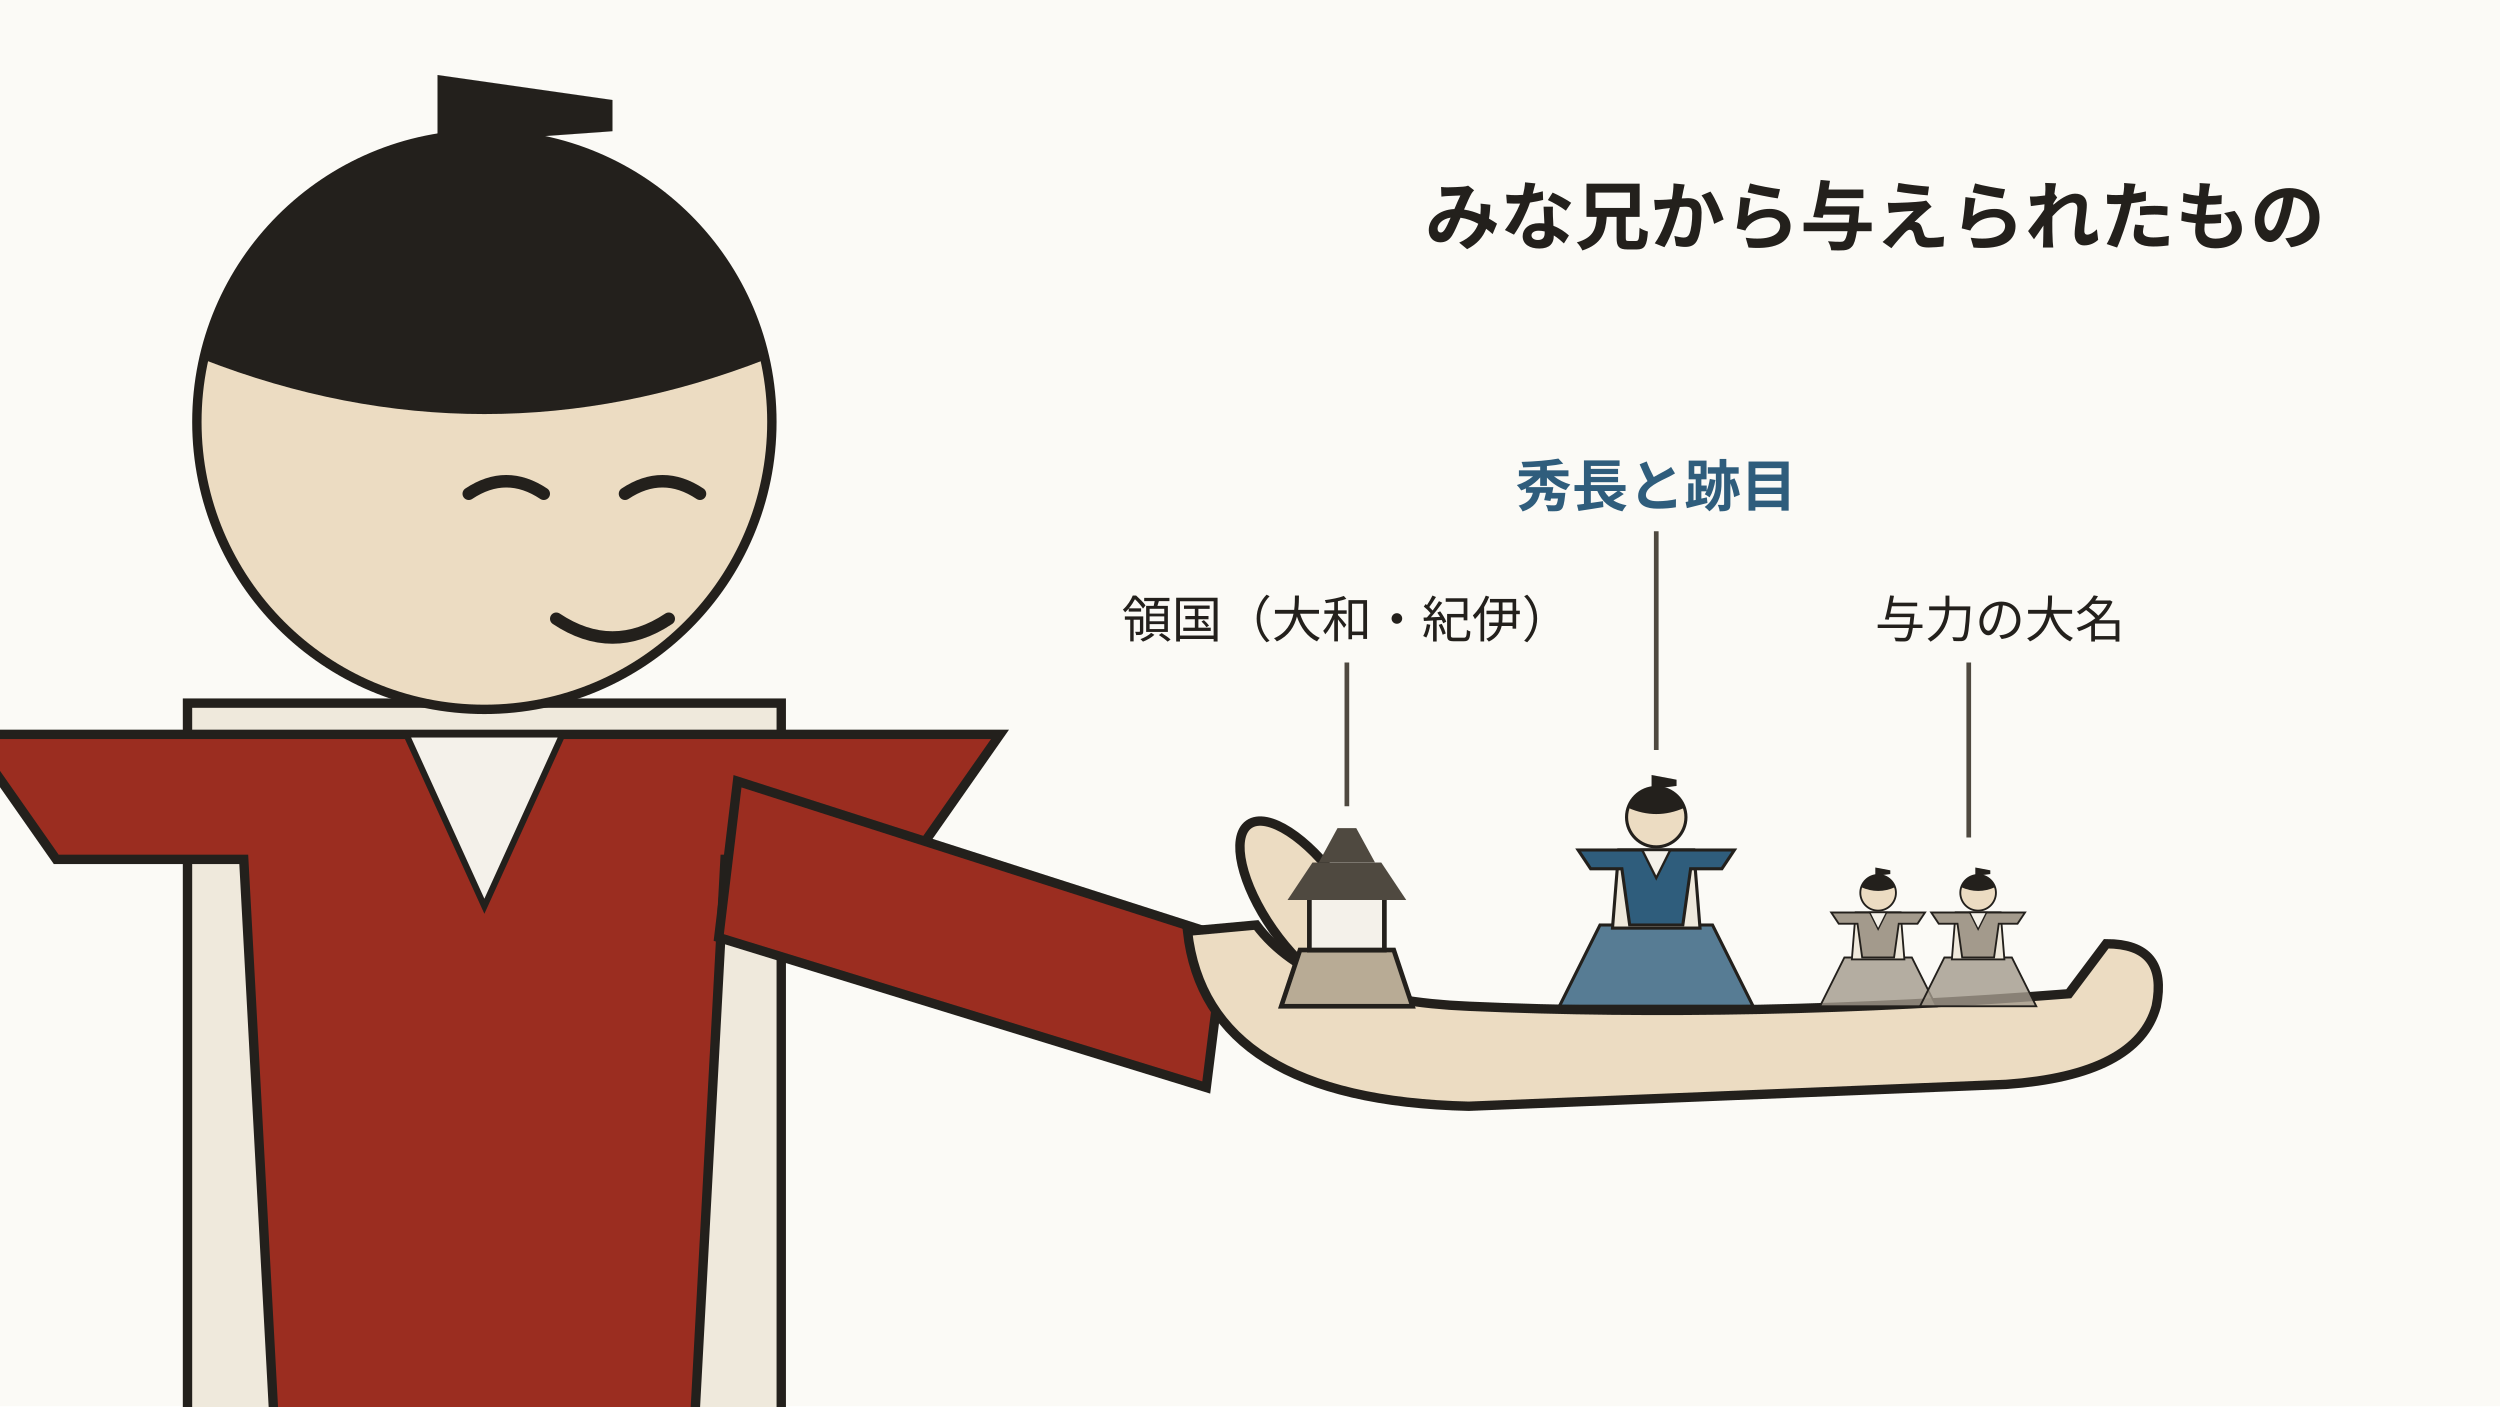
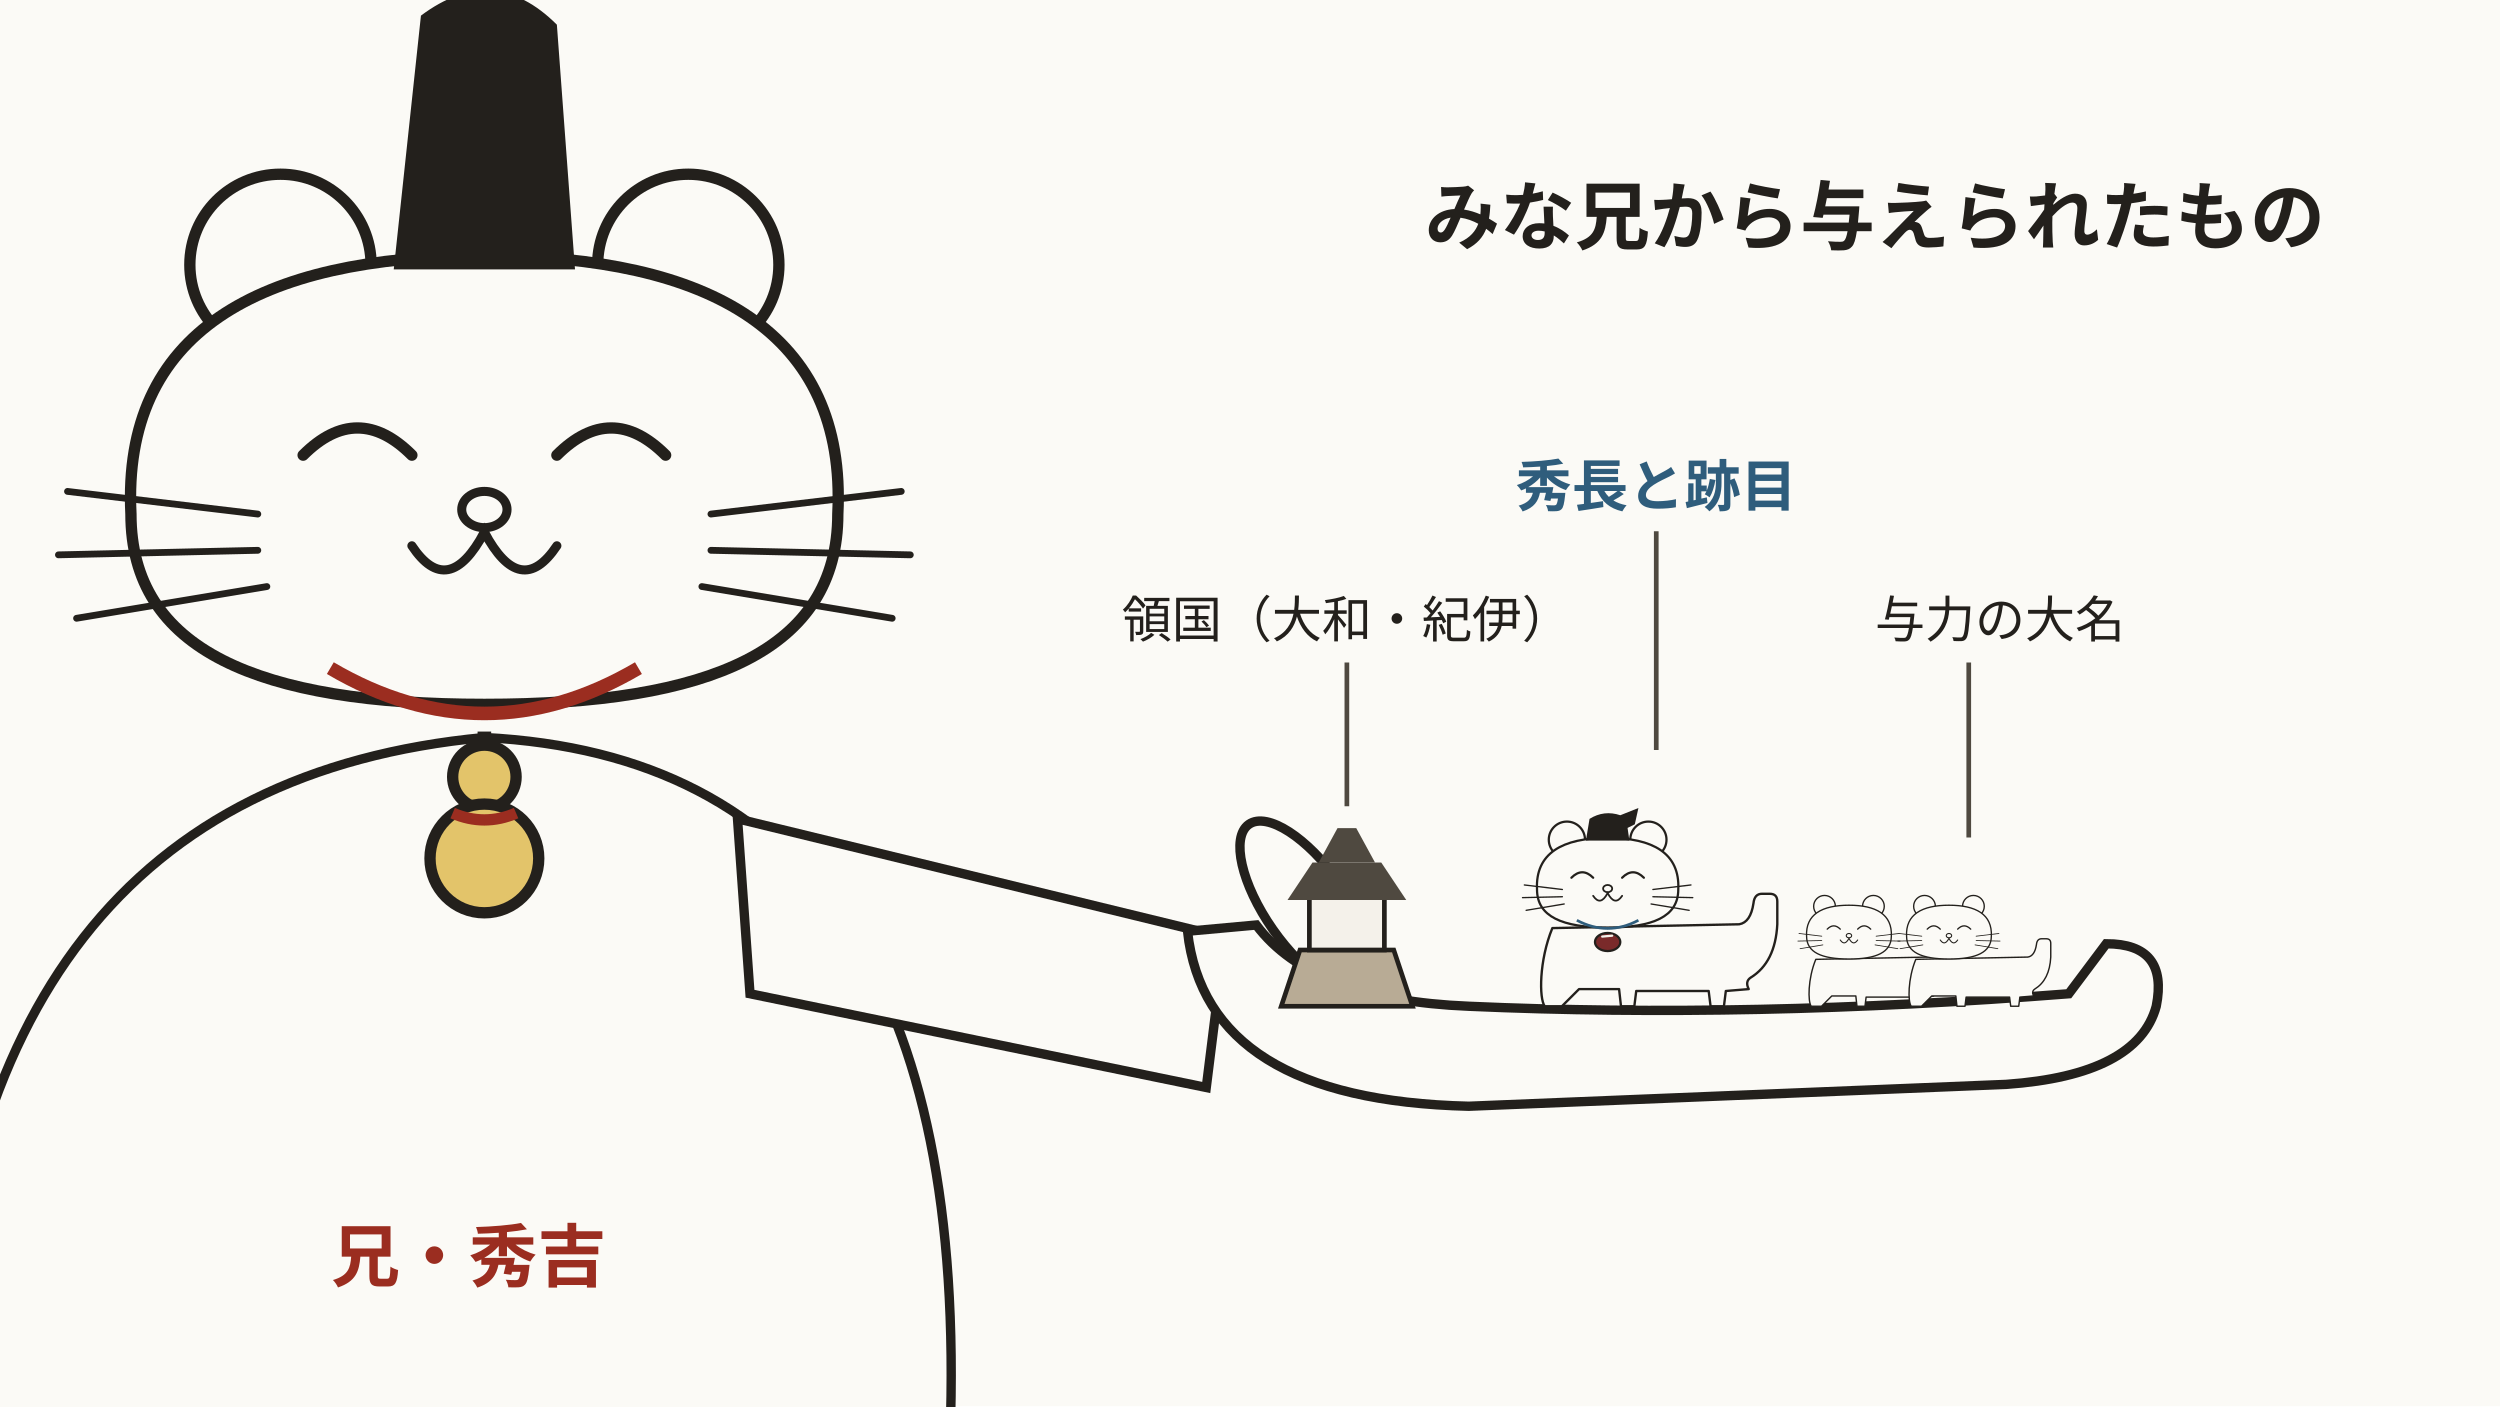
- <svg xmlns="http://www.w3.org/2000/svg" viewBox="0 0 800 450" role="img" aria-label="大きな主人の手のひらの上に、小さな家臣が座っているイメージイラスト。手の上には城（領国）と与力の大名も載っている">
+ <svg xmlns="http://www.w3.org/2000/svg" viewBox="0 0 800 450" role="img" aria-label="大きな主人の手のひらの上に、小さな家臣が座っているイメージイラスト。手の上には城（領国）と与力の大名も載っている。人物はみな服を着ない四つ足の猫のキャラ（ぱぱねこ）で描き、秀吉は立烏帽子と首の瓢箪、秀長は折烏帽子と首の小豆で見分ける">
  <defs>
-     <symbol id="sz" viewBox="-70 -150 140 150" overflow="visible">
-       <path d="M-36,-52 L36,-52 L62,0 L-62,0 Z" fill="currentColor" fill-opacity="0.8" stroke="#23201c" stroke-width="2" />
-       <path d="M-24,-100 L24,-100 L28,-50 L-28,-50 Z" fill="#efe9dc" stroke="#23201c" stroke-width="2" />
-       <path d="M-50,-100 L50,-100 L42,-88 L22,-88 L17,-52 L-17,-52 L-22,-88 L-42,-88 Z" fill="currentColor" stroke="#23201c" stroke-width="2" />
-       <path d="M-9,-100 L0,-82 L9,-100 Z" fill="#f4f1ea" stroke="#23201c" stroke-width="1.5" />
-       <circle cx="0" cy="-121" r="19" fill="#ecdcc2" stroke="#23201c" stroke-width="2" />
-       <path d="M-18,-127 A19,19 0 0 1 18,-127 Q0,-119 -18,-127 Z" fill="#23201c" />
-       <path d="M-3,-139 L-3,-148 L13,-145 L13,-141 Z" fill="#23201c" />
-     </symbol>
+     <g id="pn-head">
+       <circle cx="-45" cy="-45" r="20" fill="#fbfaf6" stroke="#23201c" stroke-width="2.5" />
+       <circle cx="45" cy="-45" r="20" fill="#fbfaf6" stroke="#23201c" stroke-width="2.5" />
+       <path d="M-78,10 C-80,-30 -50,-47 0,-47 C50,-47 80,-30 78,10 C78,40 50,52 0,52 C-50,52 -78,40 -78,10 Z" fill="#fbfaf6" stroke="#23201c" stroke-width="2.5" />
+       <path d="M-40,-3 Q-28,-15 -16,-3 M16,-3 Q28,-15 40,-3" fill="none" stroke="#23201c" stroke-width="2.5" stroke-linecap="round" />
+       <ellipse cx="0" cy="9" rx="5" ry="4" fill="none" stroke="#23201c" stroke-width="2" />
+       <path d="M-16,17 Q-8,29 0,14 Q8,29 16,17" fill="none" stroke="#23201c" stroke-width="2" stroke-linecap="round" />
+       <path d="M-50,10 L-92,5 M-50,18 L-94,19 M-48,26 L-90,33 M50,10 L92,5 M50,18 L94,19 M48,26 L90,33" stroke="#23201c" stroke-width="1.5" stroke-linecap="round" />
+     </g>
+     <g id="pn-base">
+       <path d="M-109,-82 C-123,-48 -123,-8 -117,0 L-99,0 L-81,-18 L-39,-18 L-37,0 L-23,0 L-21,-16 L55,-16 L57,0 L71,0 L73,-16 L97,-18 Q93,-26 99,-30 Q125,-46 127,-86 L127,-110 Q127,-118 119,-118 L111,-118 Q103,-118 102,-108 Q99,-88 87,-86 Z" fill="#fbfaf6" stroke="#23201c" stroke-width="2.5" stroke-linejoin="round" />
+       <use href="#pn-head" transform="translate(-51,-132) scale(0.95)" />
+     </g>
  </defs>
  <rect width="800" height="450" fill="#fbfaf6" />
-   <rect x="60" y="225" width="190" height="240" fill="#efe9dc" stroke="#23201c" stroke-width="3" />
-   <path d="M-10,235 L320,235 L292,275 L232,275 L222,460 L88,460 L78,275 L18,275 Z" fill="#9b2d20" stroke="#23201c" stroke-width="3" />
-   <path d="M130,235 L155,290 L180,235 Z" fill="#f4f1ea" stroke="#23201c" stroke-width="2" />
-   <circle cx="155" cy="135" r="92" fill="#ecdcc2" stroke="#23201c" stroke-width="3" />
-   <path d="M65,115 A92,92 0 0 1 245,115 Q155,150 65,115 Z" fill="#23201c" />
-   <path d="M140,46 L140,24 L196,32 L196,42 Z" fill="#23201c" />
-   <g stroke="#23201c" stroke-width="4" stroke-linecap="round" fill="none">
-     <path d="M150,158 q12,-8 24,0" />
-     <path d="M200,158 q12,-8 24,0" />
-     <path d="M178,198 q18,12 36,0" />
+   <path d="M-20,460 Q-14,252 155,236 Q312,244 304,460 Z" fill="#fbfaf6" stroke="#23201c" stroke-width="3" />
+   <g transform="translate(155,150) scale(1.45)">
+     <use href="#pn-head" />
+     <path d="M-20,-44 L-14,-100 Q2,-112 16,-98 L20,-44 Z" fill="#23201c" />
+     <path d="M-34,44 Q0,64 34,44" fill="none" stroke="#9b2d20" stroke-width="3" />
+     <path d="M0,58 V62" stroke="#23201c" stroke-width="3" />
+     <circle cx="0" cy="68" r="7" fill="#e3c46a" stroke="#23201c" stroke-width="2.5" />
+     <circle cx="0" cy="86" r="12" fill="#e3c46a" stroke="#23201c" stroke-width="2.5" />
+     <path d="M-7,76 Q0,79 7,76" fill="none" stroke="#9b2d20" stroke-width="2.5" />
  </g>
-   <path d="M236,250 L392,300 L386,348 L230,300 Z" fill="#9b2d20" stroke="#23201c" stroke-width="3" />
-   <ellipse cx="418" cy="290" rx="13" ry="32" transform="rotate(-35 418 290)" fill="#ecdcc2" stroke="#23201c" stroke-width="3" />
-   <path d="M380,298 Q386,352 470,354 L642,347 Q684,344 690,322 Q694,302 674,302 L662,318 Q560,326 470,322 Q420,320 402,296 Z" fill="#ecdcc2" stroke="#23201c" stroke-width="3" />
+   <path d="M236,262 L392,300 L386,348 L240,318 Z" fill="#fbfaf6" stroke="#23201c" stroke-width="3" />
+   <ellipse cx="418" cy="290" rx="13" ry="32" transform="rotate(-35 418 290)" fill="#fbfaf6" stroke="#23201c" stroke-width="3" />
+   <path d="M380,298 Q386,352 470,354 L642,347 Q684,344 690,322 Q694,302 674,302 L662,318 Q560,326 470,322 Q420,320 402,296 Z" fill="#fbfaf6" stroke="#23201c" stroke-width="3" />
  <path d="M410,322 L452,322 L446,304 L416,304 Z" fill="#b8ab95" stroke="#23201c" stroke-width="1.5" />
  <rect x="419" y="286" width="24" height="18" fill="#f4f1ea" stroke="#23201c" stroke-width="1.5" />
  <path d="M412,288 L450,288 L442,276 L420,276 Z" fill="#4f4940" />
  <path d="M422,276 L440,276 L434,265 L428,265 Z" fill="#4f4940" />
-   <use href="#sz" x="495" y="247" width="70" height="75" color="#2f5d7c" />
-   <use href="#sz" x="580" y="277" width="42" height="45" color="#a39a8c" />
-   <use href="#sz" x="612" y="277" width="42" height="45" color="#a39a8c" />
+   <g transform="translate(530,322) scale(0.305,0.305)">
+     <use href="#pn-base" />
+     <g transform="translate(-51,-132) scale(0.95)">
+       <path d="M-24,-44 L-20,-68 Q-4,-78 14,-72 L34,-80 L30,-62 L22,-58 L24,-44 Z" fill="#23201c" />
+       <path d="M-34,44 Q0,62 34,44" fill="none" stroke="#2f5d7c" stroke-width="3" />
+       <ellipse cx="0" cy="68" rx="14" ry="10" fill="#7a2a2a" stroke="#23201c" stroke-width="2.5" />
+       <path d="M-6,62 L5,61" stroke="#f4f1ea" stroke-width="2.5" stroke-linecap="round" />
+     </g>
+   </g>
+   <g transform="translate(601,322) scale(0.183,0.183)">
+     <use href="#pn-base" />
+   </g>
+   <g transform="translate(633,322) scale(0.183,0.183)">
+     <use href="#pn-base" />
+   </g>
  <g font-family="'Noto Serif JP','Yu Mincho','Hiragino Mincho ProN',serif" fill="#23201c">
    <text x="600" y="78" font-size="24" font-weight="700" text-anchor="middle">みな兄から与えられたもの</text>
+     <text x="150" y="410" font-size="22" font-weight="700" fill="#9b2d20" text-anchor="middle">兄・秀吉</text>
    <g stroke="#4f4940" stroke-width="1.5">
      <path d="M431,212 V258" />
      <path d="M530,170 V240" />
      <path d="M630,212 V268" />
    </g>
    <text x="431" y="204" font-size="16" text-anchor="middle">領国（大和・紀伊）</text>
    <text x="530" y="162" font-size="18" font-weight="700" fill="#2f5d7c" text-anchor="middle">秀長と跡目</text>
    <text x="640" y="204" font-size="16" text-anchor="middle">与力の大名</text>
  </g>
</svg>
